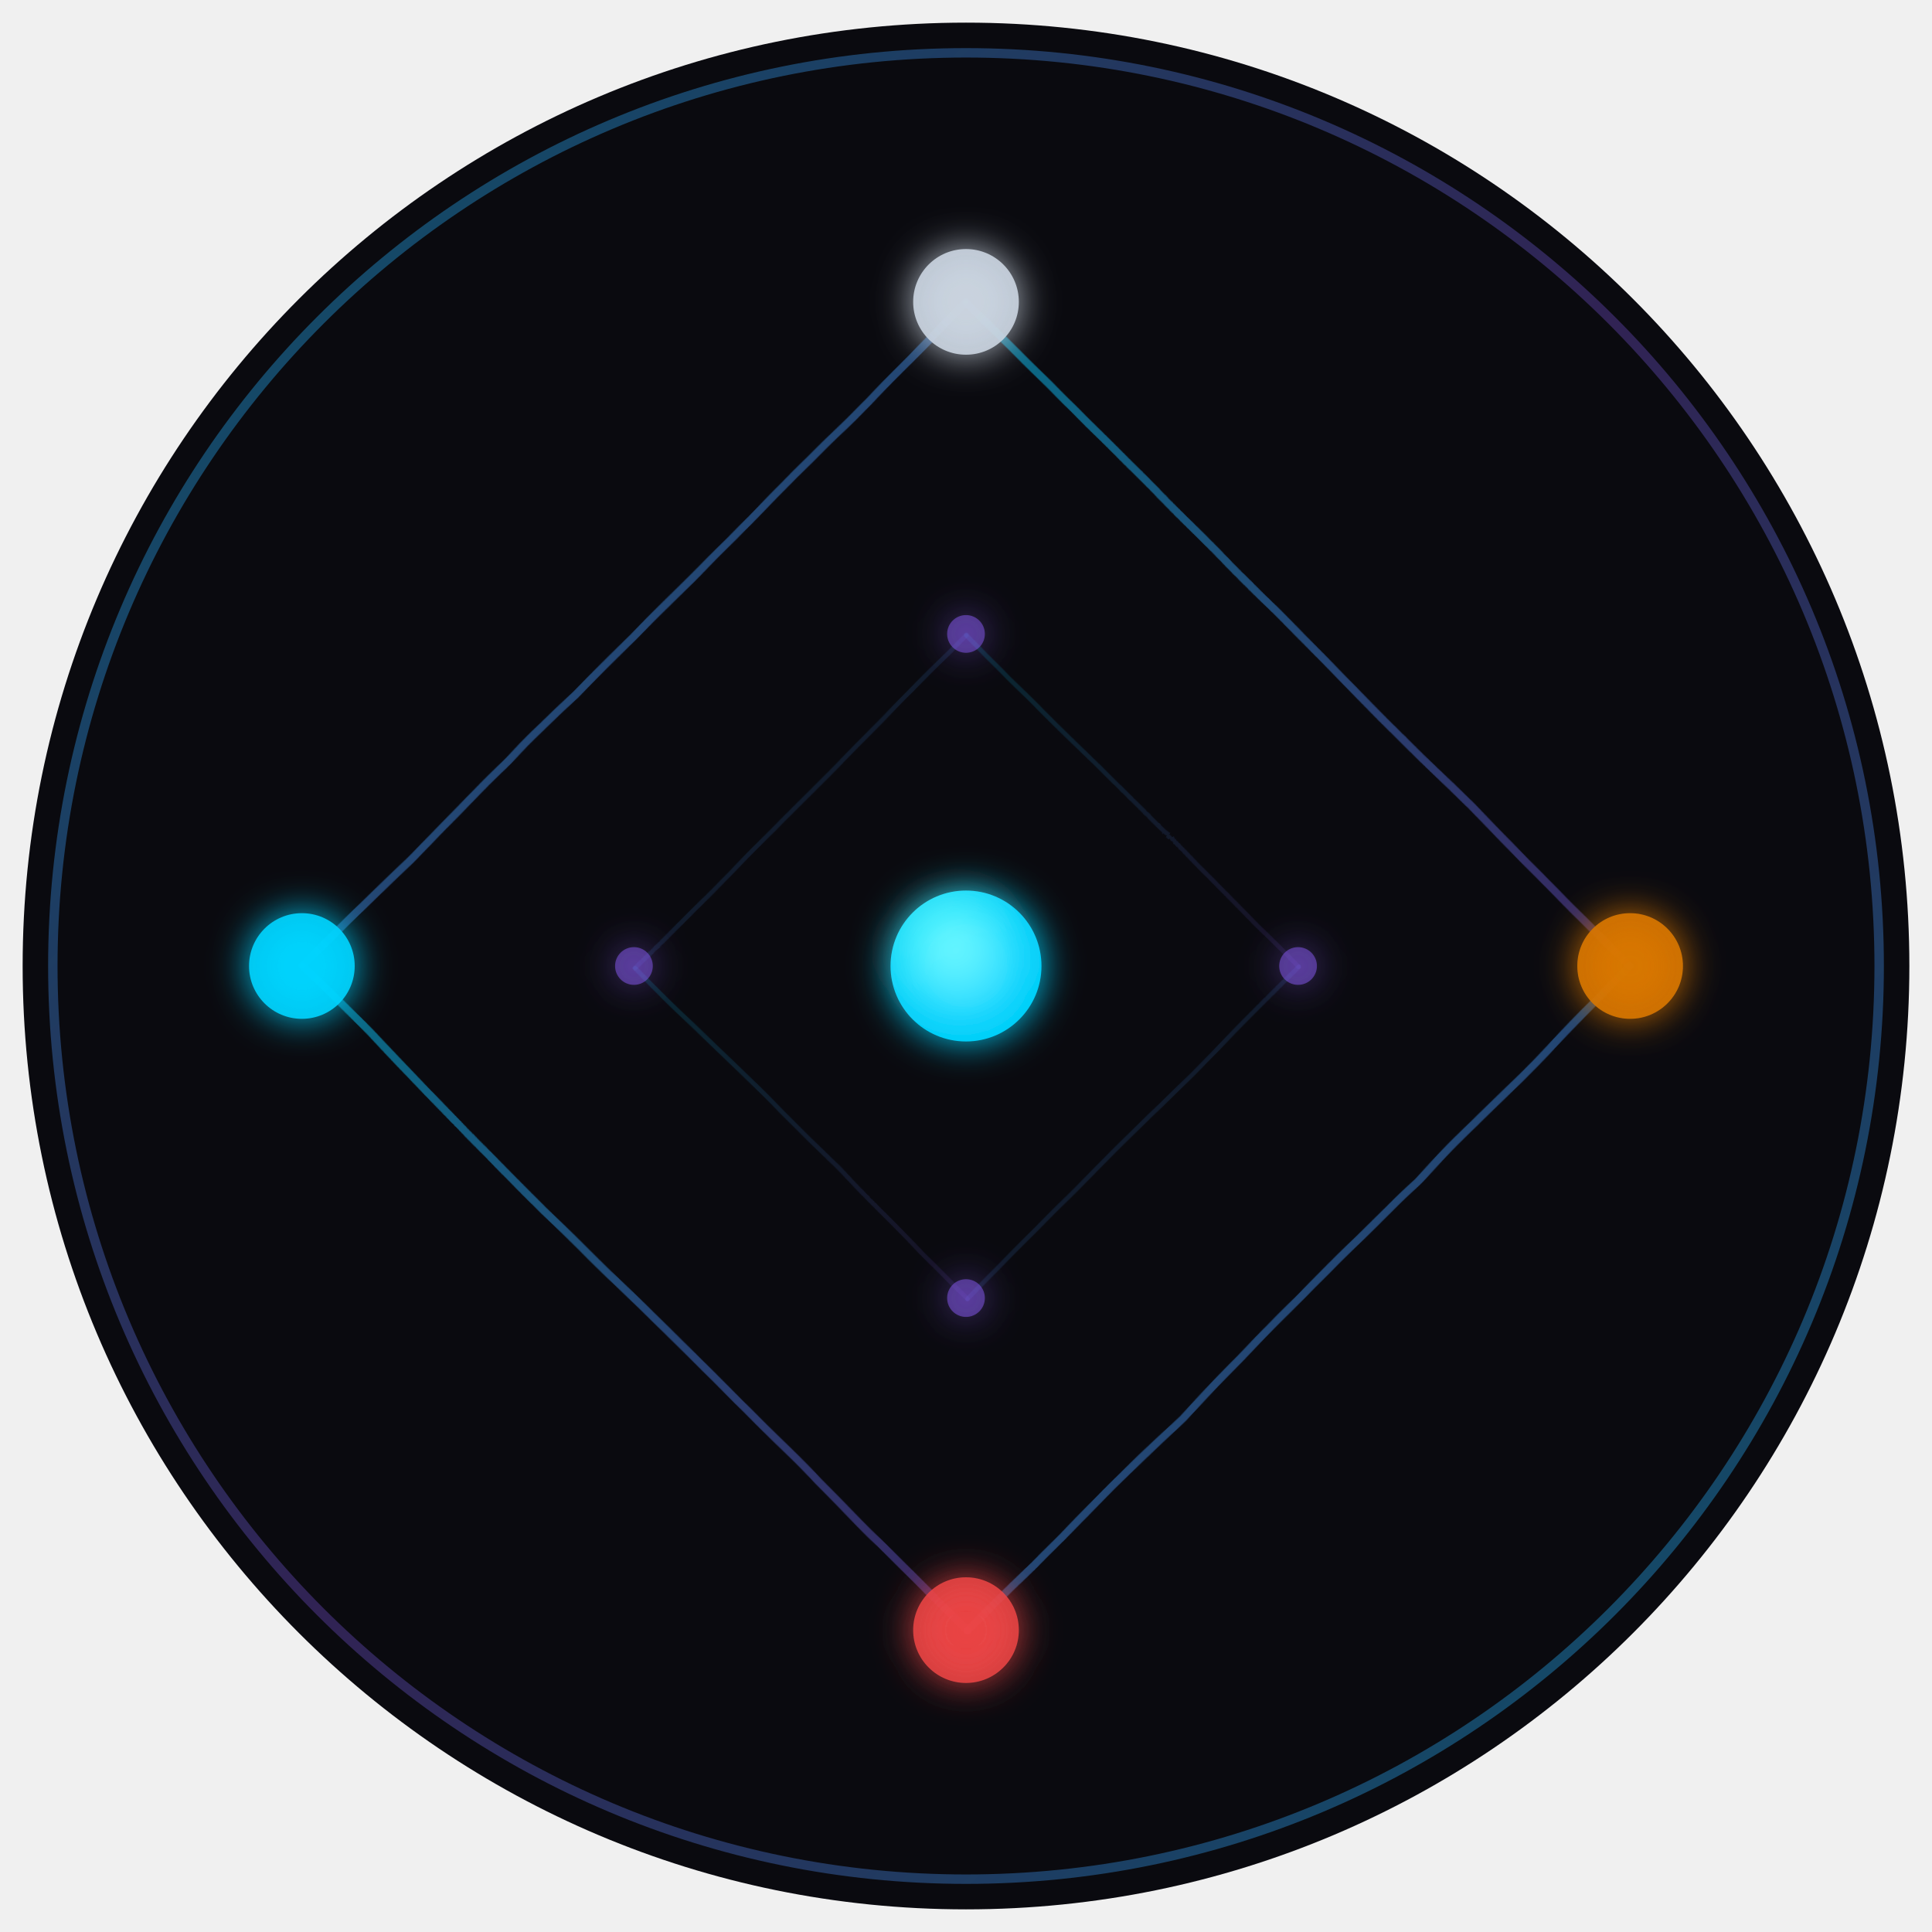
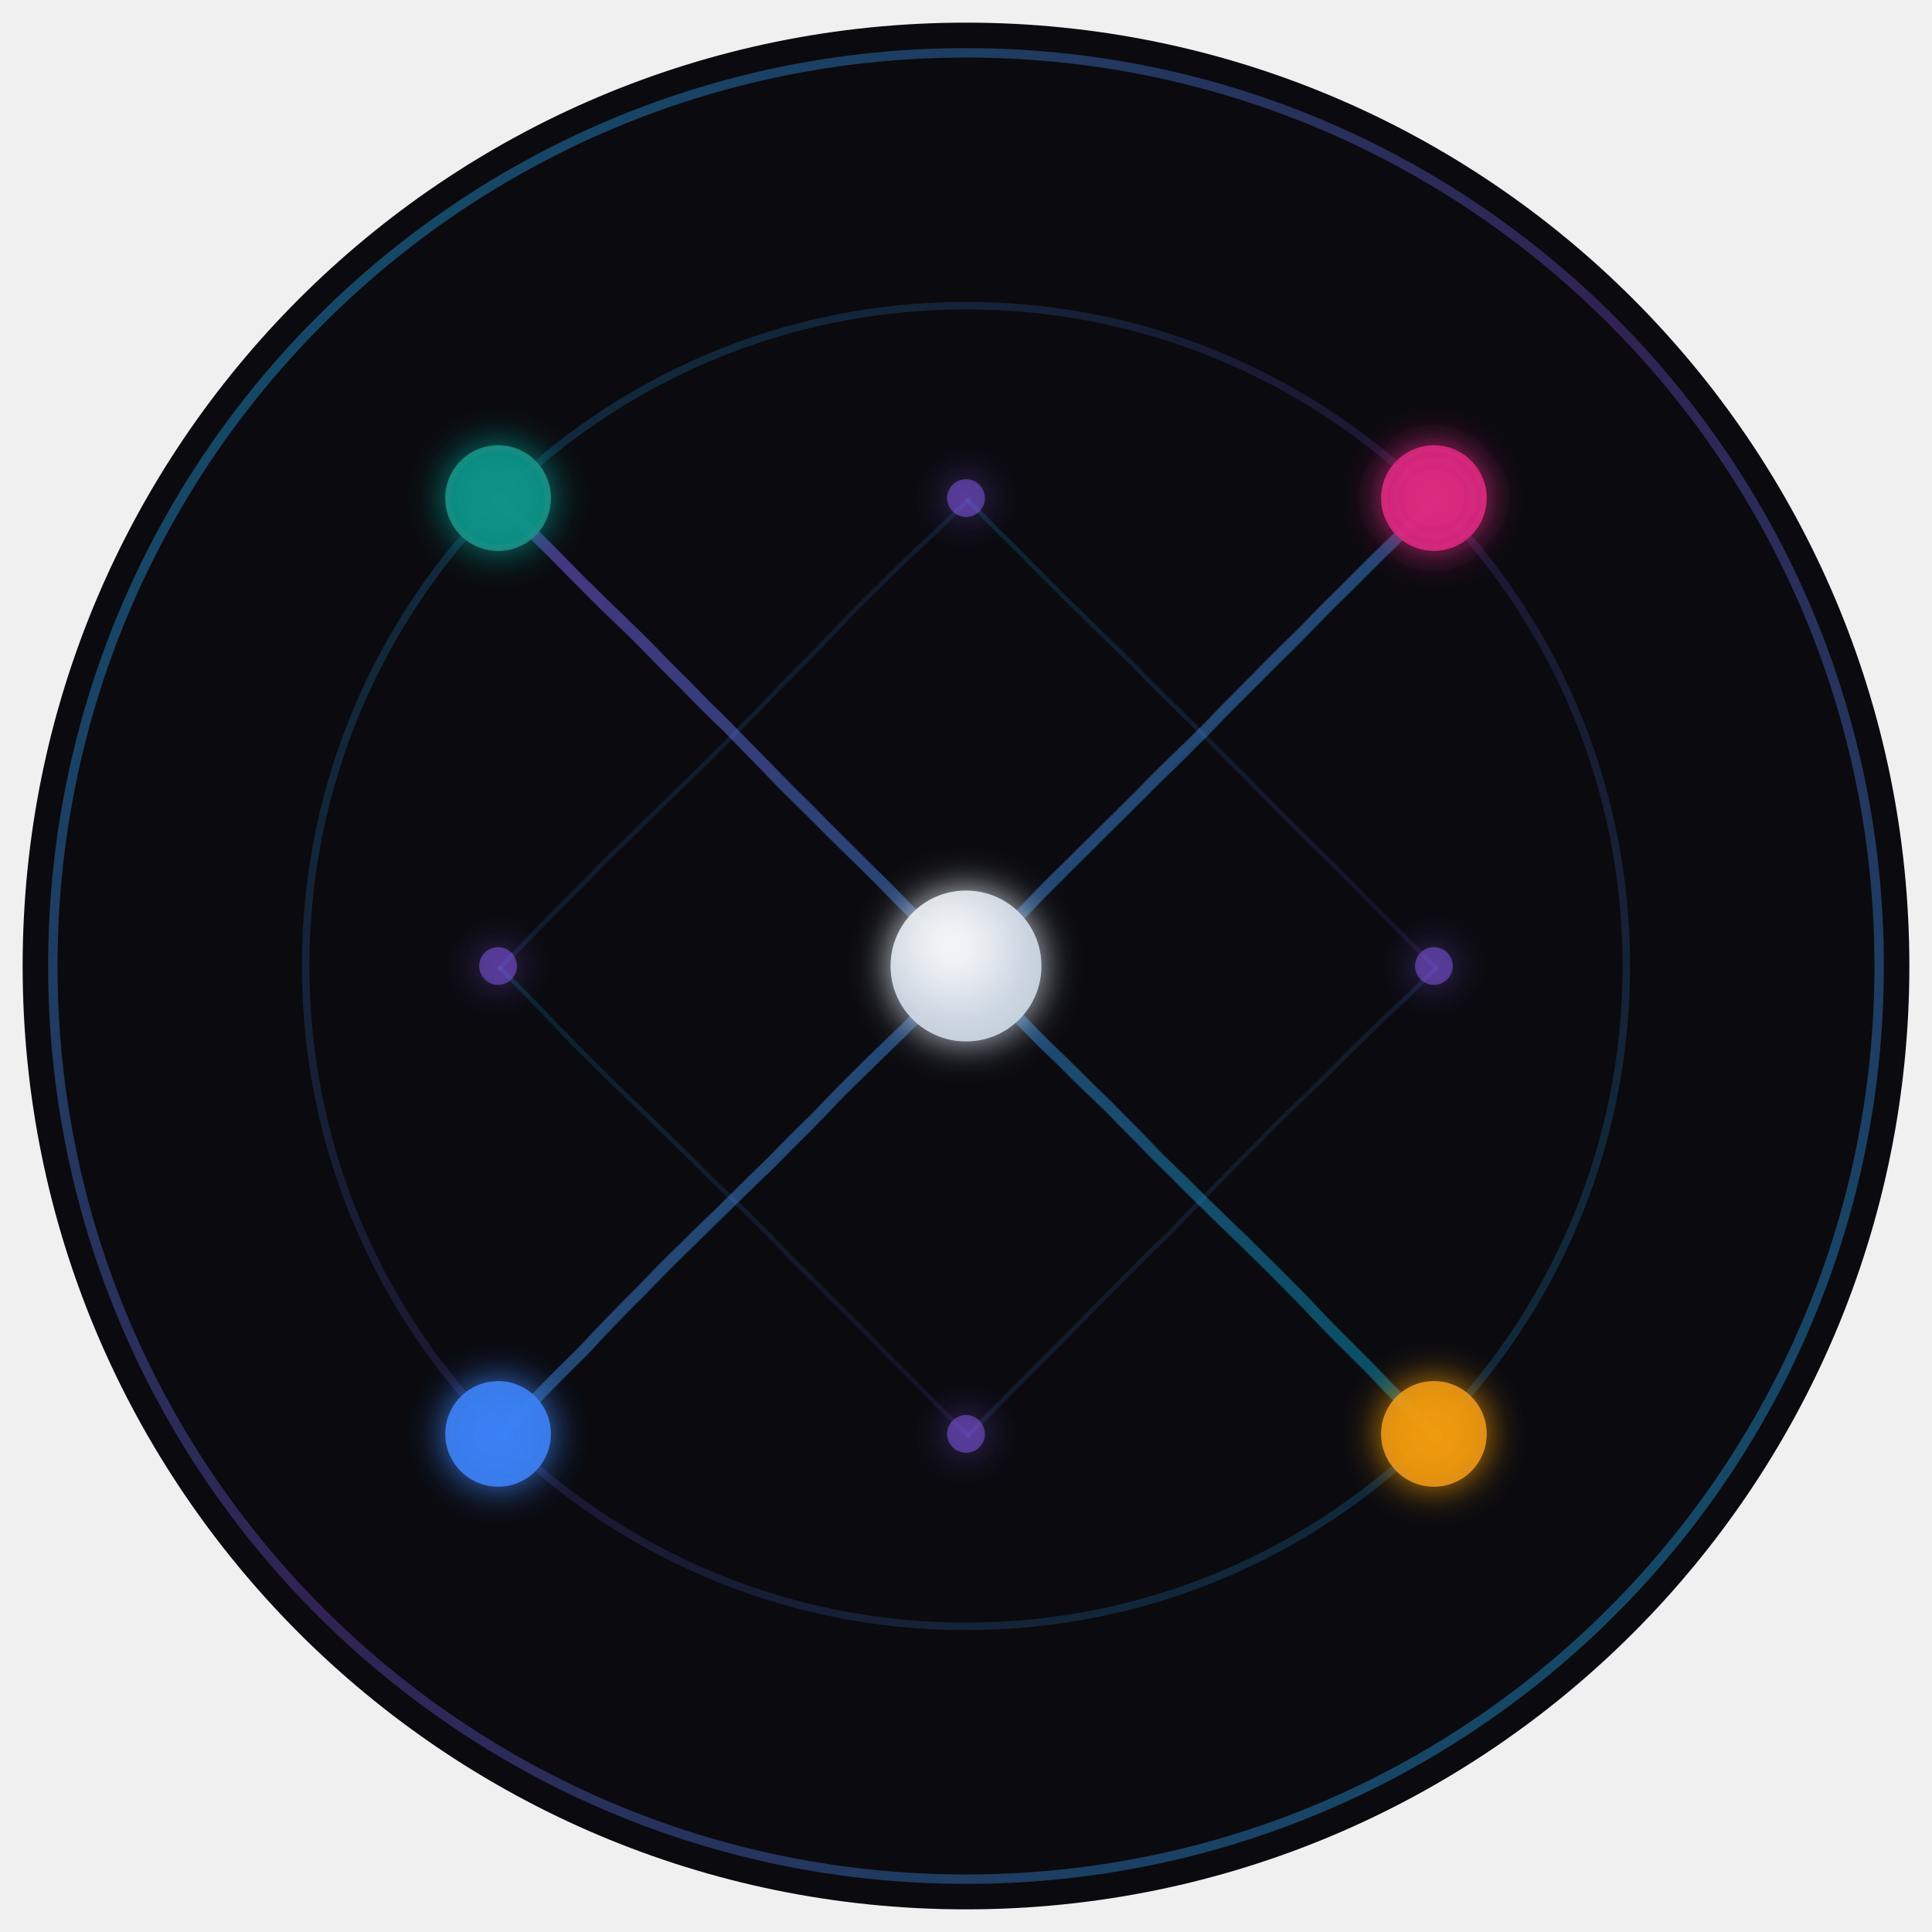
<svg xmlns="http://www.w3.org/2000/svg" viewBox="0 0 512 512" width="512" height="512">
  <defs>
    <filter id="glow">
      <feGaussianBlur stdDeviation="5" result="blur" />
      <feComposite in="blur" in2="SourceGraphic" operator="over" />
    </filter>
    <filter id="brush" x="-5%" y="-5%" width="110%" height="110%">
      <feTurbulence type="turbulence" baseFrequency="0.008" numOctaves="4" seed="7" result="noise" />
      <feDisplacementMap in="SourceGraphic" in2="noise" scale="1.5" xChannelSelector="R" yChannelSelector="G" />
    </filter>
    <linearGradient id="ring" x1="0%" y1="0%" x2="100%" y2="100%">
      <stop offset="0%" stop-color="#00D4FF" stop-opacity="0.4" />
      <stop offset="50%" stop-color="#8B5CF6" stop-opacity="0.3" />
      <stop offset="100%" stop-color="#00D4FF" stop-opacity="0.4" />
    </linearGradient>
    <linearGradient id="zk-line" x1="0%" y1="0%" x2="100%" y2="100%">
      <stop offset="0%" stop-color="#8B5CF6" stop-opacity="0.5" />
      <stop offset="100%" stop-color="#00D4FF" stop-opacity="0.35" />
    </linearGradient>
    <linearGradient id="conn" x1="0%" y1="0%" x2="100%" y2="100%">
      <stop offset="0%" stop-color="#00D4FF" stop-opacity="0.5" />
      <stop offset="100%" stop-color="#8B5CF6" stop-opacity="0.35" />
    </linearGradient>
+     <linearGradient id="orbit" x1="0%" y1="0%" x2="100%" y2="100%">
+       <stop offset="0%" stop-color="#00D4FF" stop-opacity="0.2" />
+       <stop offset="50%" stop-color="#8B5CF6" stop-opacity="0.15" />
+       <stop offset="100%" stop-color="#00D4FF" stop-opacity="0.2" />
+     </linearGradient>
    <radialGradient id="nc" cx="40%" cy="35%">
-       <stop offset="0%" stop-color="#67FFFF" />
-       <stop offset="100%" stop-color="#00D4FF" />
+       <stop offset="0%" stop-color="#FFFFFF" />
+       <stop offset="100%" stop-color="#CBD5E1" />
    </radialGradient>
  </defs>
  <circle cx="256" cy="256" r="250" fill="#0A0A0F" />
  <circle cx="256" cy="256" r="242" fill="none" stroke="url(#ring)" stroke-width="2.5" />
  <g filter="url(#brush)">
-     <line x1="256" y1="80" x2="256" y2="432" stroke="url(#zk-line)" stroke-width="3" stroke-linecap="round" />
-     <line x1="80" y1="256" x2="432" y2="256" stroke="url(#zk-line)" stroke-width="3" stroke-linecap="round" />
-     <line x1="256" y1="80" x2="432" y2="256" stroke="url(#conn)" stroke-width="2" stroke-linecap="round" />
-     <line x1="432" y1="256" x2="256" y2="432" stroke="url(#conn)" stroke-width="2" stroke-linecap="round" />
-     <line x1="256" y1="432" x2="80" y2="256" stroke="url(#conn)" stroke-width="2" stroke-linecap="round" />
-     <line x1="80" y1="256" x2="256" y2="80" stroke="url(#conn)" stroke-width="2" stroke-linecap="round" />
-     <line x1="256" y1="168" x2="344" y2="256" stroke="url(#conn)" stroke-width="1.2" stroke-linecap="round" opacity="0.3" />
-     <line x1="344" y1="256" x2="256" y2="344" stroke="url(#conn)" stroke-width="1.2" stroke-linecap="round" opacity="0.3" />
-     <line x1="256" y1="344" x2="168" y2="256" stroke="url(#conn)" stroke-width="1.2" stroke-linecap="round" opacity="0.3" />
-     <line x1="168" y1="256" x2="256" y2="168" stroke="url(#conn)" stroke-width="1.2" stroke-linecap="round" opacity="0.3" />
+     <line x1="132" y1="132" x2="380" y2="380" stroke="url(#zk-line)" stroke-width="3" stroke-linecap="round" />
+     <line x1="380" y1="132" x2="132" y2="380" stroke="url(#zk-line)" stroke-width="3" stroke-linecap="round" />
+     <line x1="132" y1="132" x2="380" y2="132" stroke="url(#conn)" stroke-width="2" stroke-linecap="round" />
+     <line x1="380" y1="132" x2="380" y2="380" stroke="url(#conn)" stroke-width="2" stroke-linecap="round" />
+     <line x1="380" y1="380" x2="132" y2="380" stroke="url(#conn)" stroke-width="2" stroke-linecap="round" />
+     <line x1="132" y1="380" x2="132" y2="132" stroke="url(#conn)" stroke-width="2" stroke-linecap="round" />
+     <line x1="256" y1="132" x2="380" y2="256" stroke="url(#conn)" stroke-width="1.2" stroke-linecap="round" opacity="0.3" />
+     <line x1="380" y1="256" x2="256" y2="380" stroke="url(#conn)" stroke-width="1.2" stroke-linecap="round" opacity="0.3" />
+     <line x1="256" y1="380" x2="132" y2="256" stroke="url(#conn)" stroke-width="1.2" stroke-linecap="round" opacity="0.3" />
+     <line x1="132" y1="256" x2="256" y2="132" stroke="url(#conn)" stroke-width="1.2" stroke-linecap="round" opacity="0.3" />
  </g>
+   <circle cx="256" cy="256" r="175" fill="none" stroke="url(#orbit)" stroke-width="2" />
  <g filter="url(#glow)">
    <circle cx="256" cy="256" r="20" fill="url(#nc)" opacity="0.95" />
    <circle cx="256" cy="256" r="11" fill="#fff" opacity="0.15" />
-     <circle cx="256" cy="80" r="14" fill="#CBD5E1" opacity="0.9" />
-     <circle cx="432" cy="256" r="14" fill="#D97706" opacity="0.9" />
-     <circle cx="256" cy="432" r="14" fill="#EF4444" opacity="0.85" />
-     <circle cx="80" cy="256" r="14" fill="#00D4FF" opacity="0.9" />
-     <circle cx="256" cy="168" r="5" fill="#8B5CF6" opacity="0.5" />
-     <circle cx="344" cy="256" r="5" fill="#8B5CF6" opacity="0.5" />
-     <circle cx="256" cy="344" r="5" fill="#8B5CF6" opacity="0.5" />
-     <circle cx="168" cy="256" r="5" fill="#8B5CF6" opacity="0.5" />
+     <circle cx="132" cy="132" r="14" fill="#0D9488" opacity="0.9" />
+     <circle cx="380" cy="132" r="14" fill="#DC2680" opacity="0.9" />
+     <circle cx="380" cy="380" r="14" fill="#F59E0B" opacity="0.85" />
+     <circle cx="132" cy="380" r="14" fill="#3B82F6" opacity="0.9" />
+     <circle cx="256" cy="132" r="5" fill="#8B5CF6" opacity="0.5" />
+     <circle cx="380" cy="256" r="5" fill="#8B5CF6" opacity="0.5" />
+     <circle cx="256" cy="380" r="5" fill="#8B5CF6" opacity="0.5" />
+     <circle cx="132" cy="256" r="5" fill="#8B5CF6" opacity="0.5" />
  </g>
</svg>
